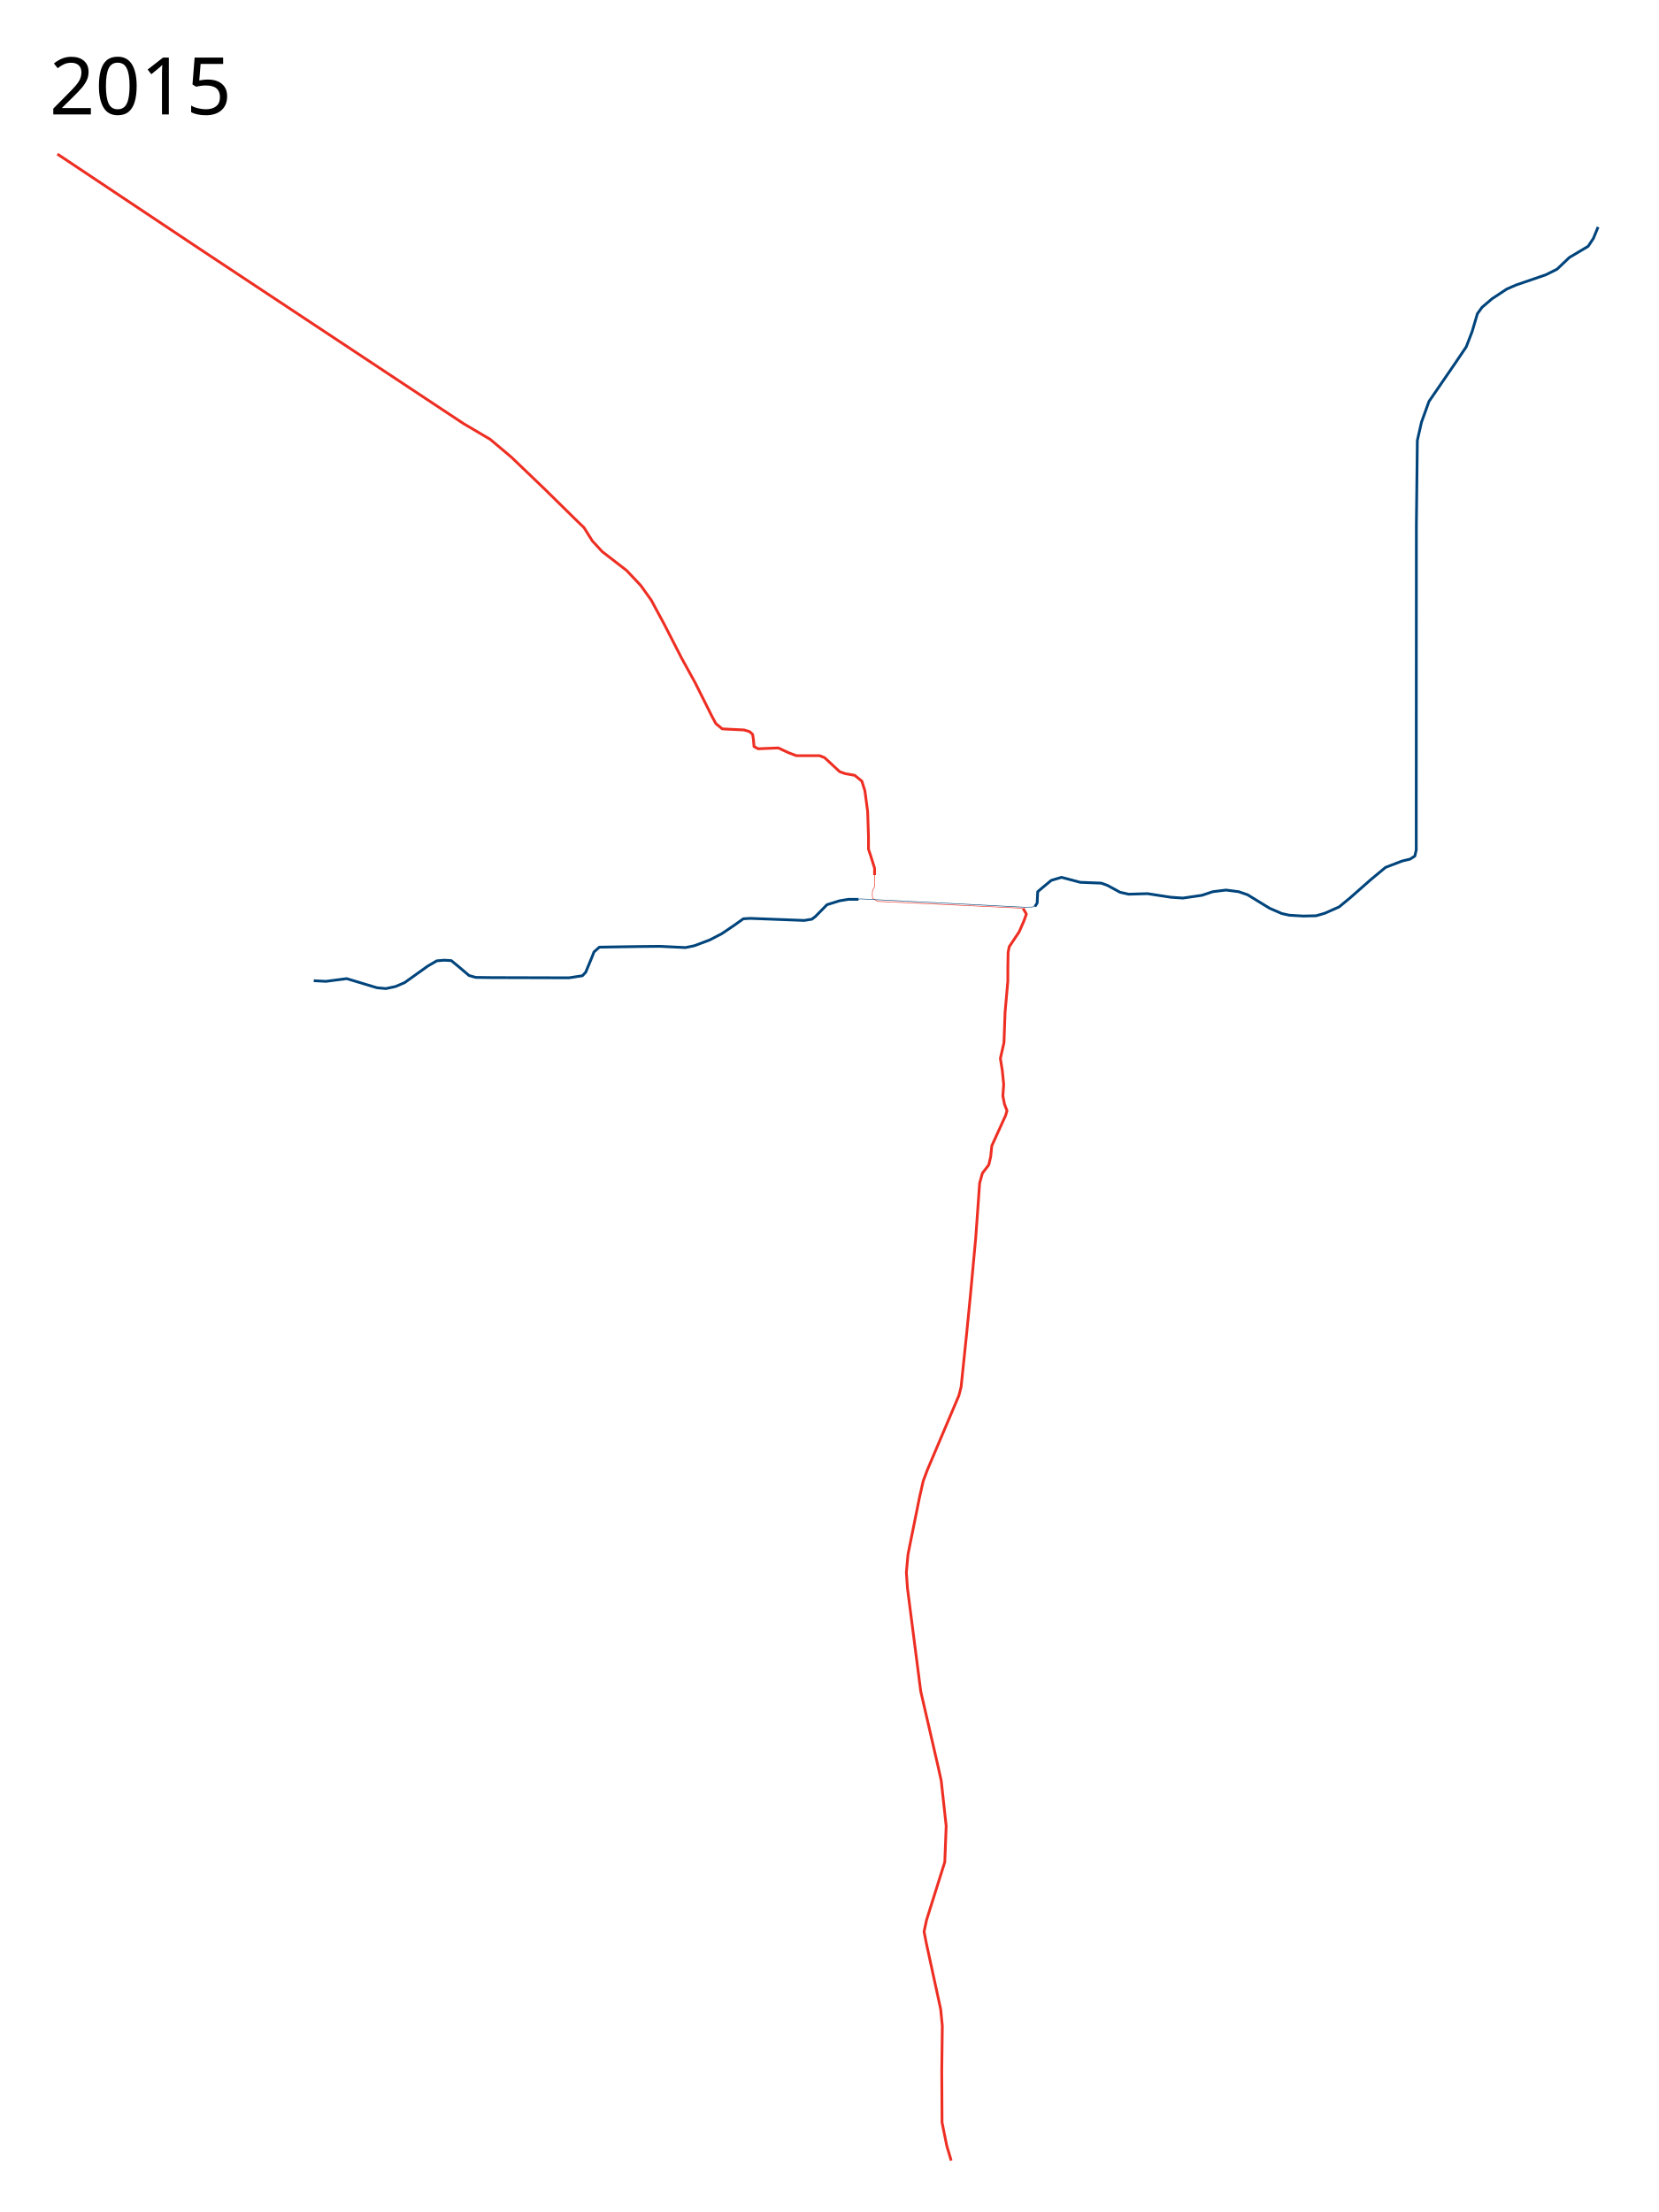
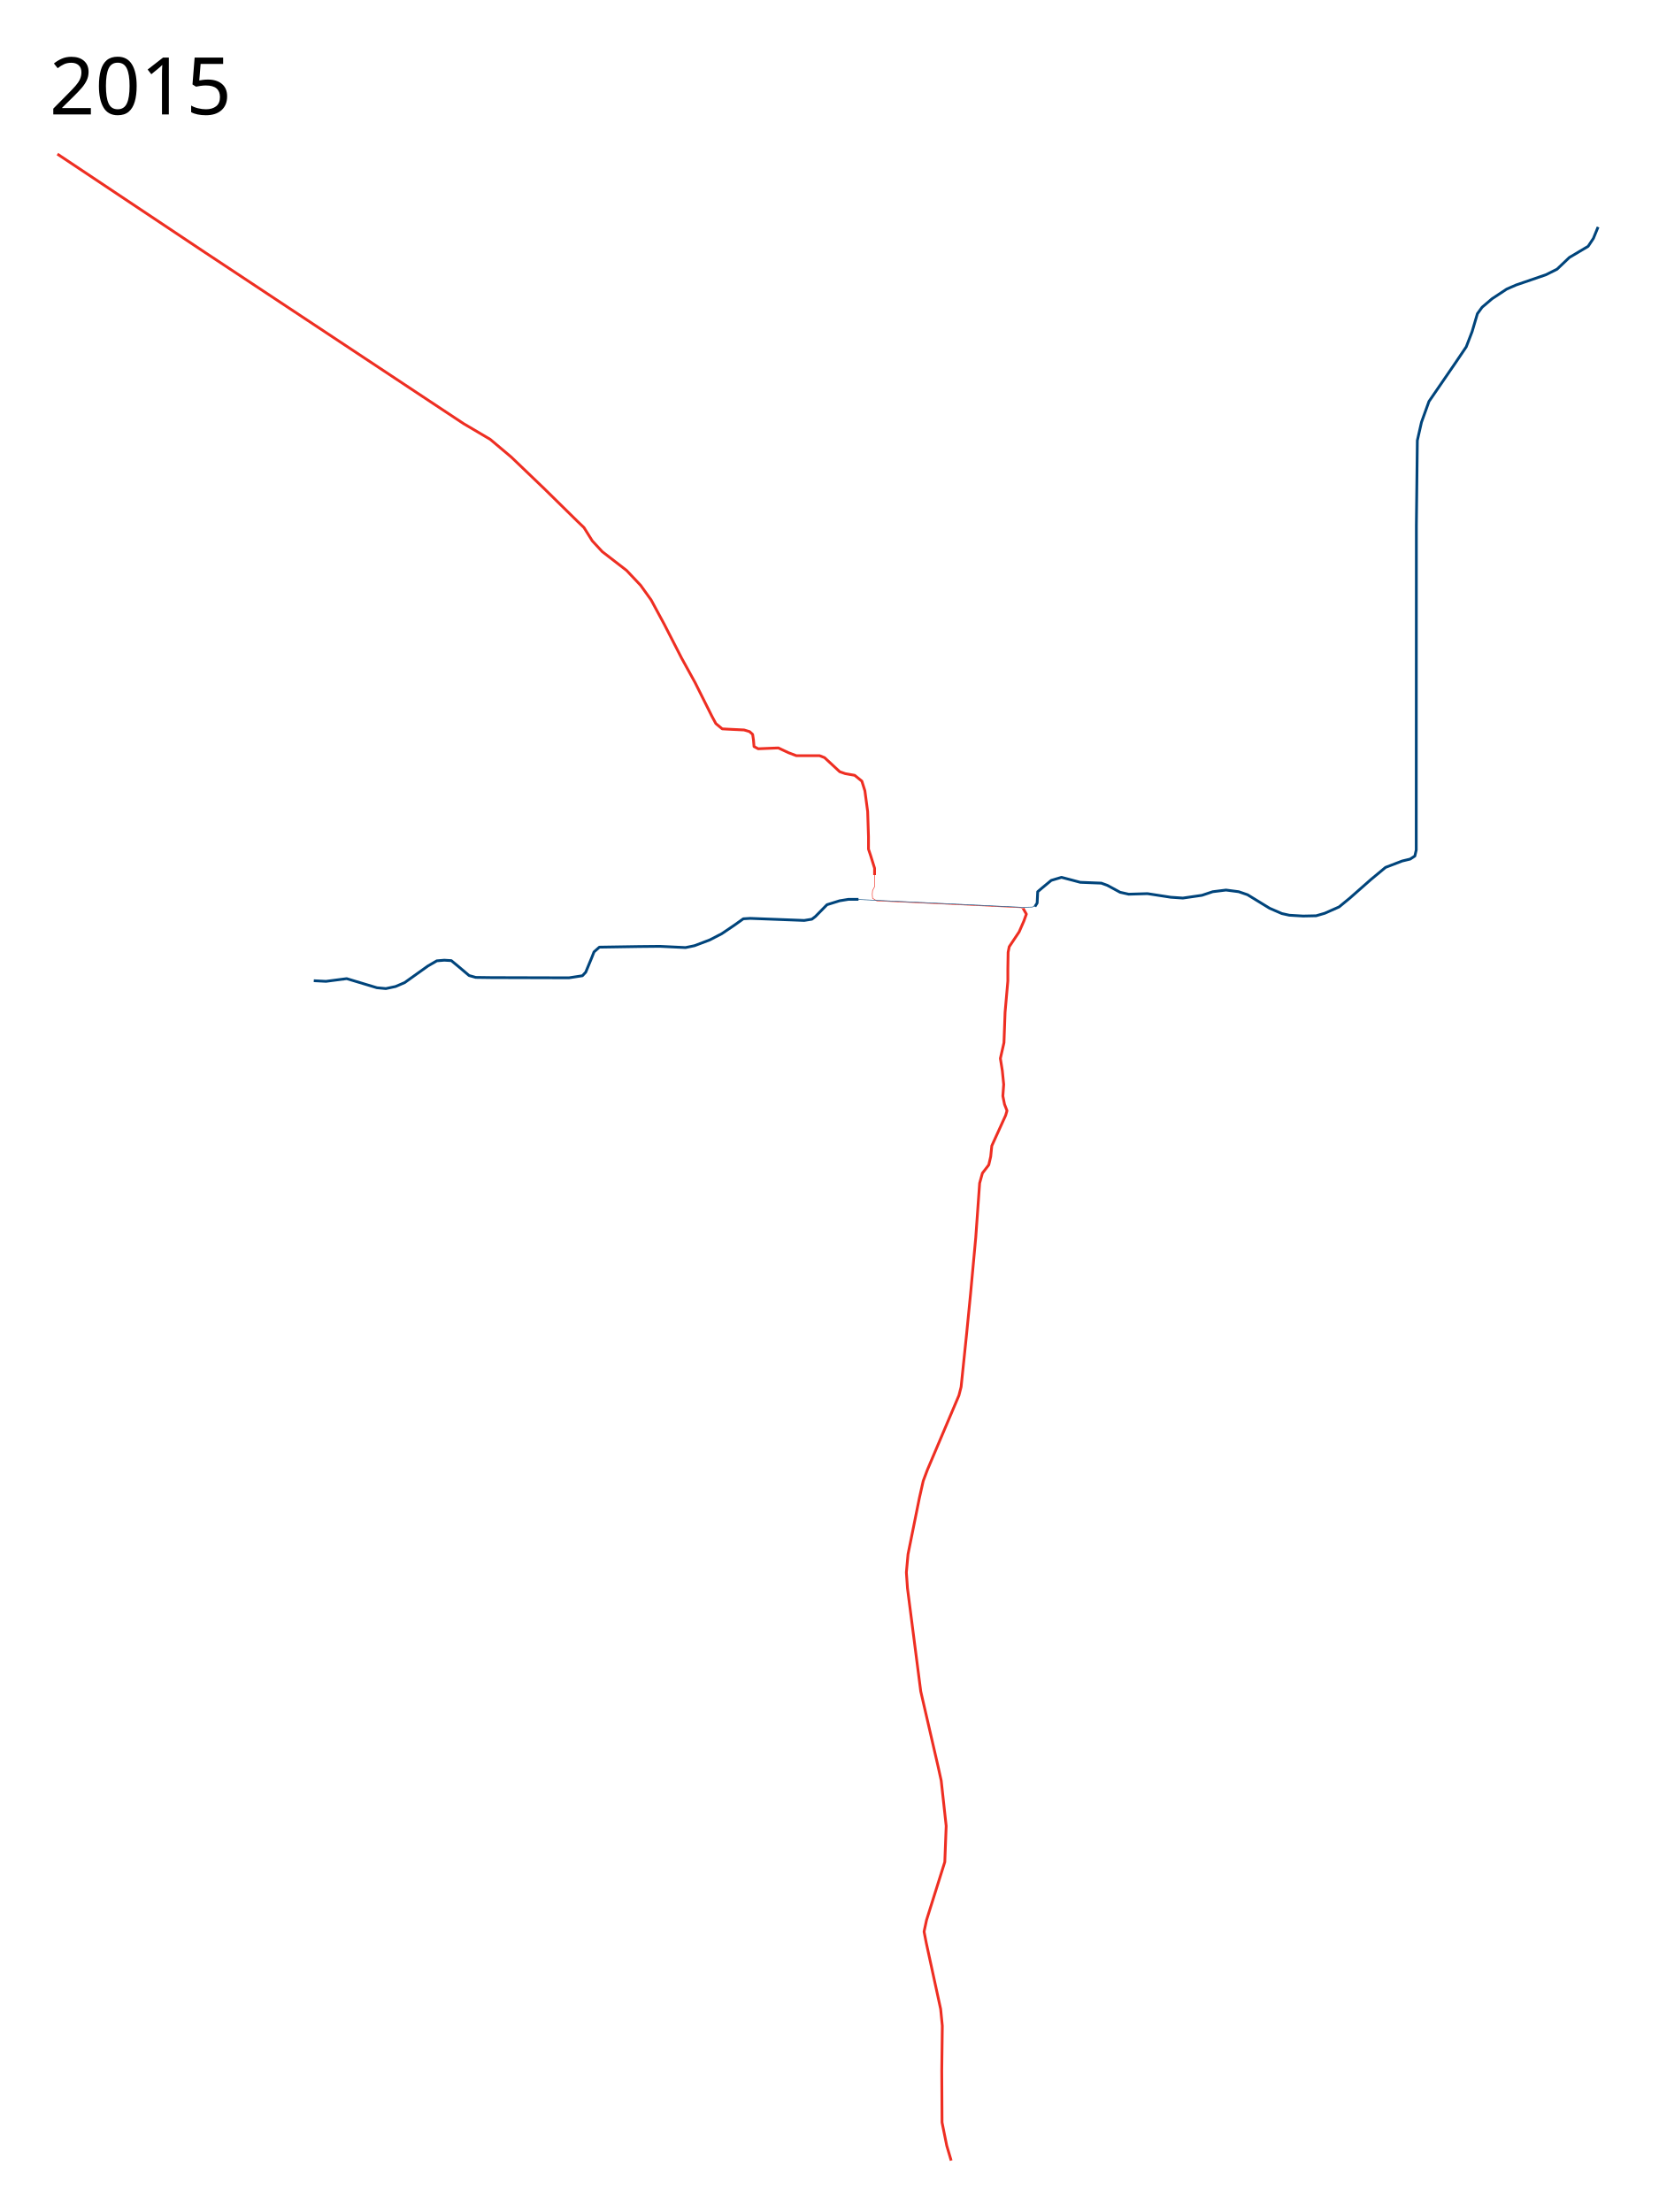
- <svg xmlns="http://www.w3.org/2000/svg" width="3000" height="4000" viewBox="0, 0, 3000, 4000">
+ <svg xmlns="http://www.w3.org/2000/svg" viewBox="0, 0, 3000, 4000" height="4000" width="3000">
  <path d="M1581.5 1582.407V1570l-7-22.5-4-12V1513l-1.5-45.5-5-37.5-5.5-17.5-13-10.5-17-3-10-3.5-27.5-25.5-9-3.5h-42l-14.5-5.5-18-8.5-36.5 1.5-7.5-4-1-12-1.5-10-5.5-5-10-3-31-1.5-8.5-.5-11.5-9.5-7-13-30.5-61-24.5-44.5-31-60.5-24-44.5-19-26.5-25.5-27-44-34-18-19.5-15-24-12-11.5-60-59-59.5-57-38-32-48.349-28.515-467.197-309.312-267.14-178.071M1850 1642.5l6 10.5-4.5 12.5-8.5 19.5-18 27-2 10-.5 30.5v21.5l-5 56.5-2 55-6.5 28.5 3.5 22 2.5 25-1.5 21 3 15 4.5 11.5-2.5 8.5-25 55-2 19.5-3.5 15-11.5 15-5 18-7 98-9.5 103-7 71-10 96.5-4 15.5-57 134.5-7.5 20-7 31-20.5 101.5-3 33 2 28.5 24 186.5 31.5 136.5 5.5 25 9 82-2.5 65-33 105-4.5 21 4 20.5 26 119.5 3 30.5-1 81 .5 93.5 8.5 42 8 27" fill="none" stroke="#ee2e22" stroke-width="5" stroke-linejoin="round" />
-   <path d="M1852.75 1645.25l-6.5-3L1586.5 1630l-8.648-5.75-.522-7.195.53-6.62 3.708-7.151v-23.835" fill="none" stroke="#ee2e22" />
-   <path d="M1872.5 1638l-5.75 2.25-14.25.25-295.75-15-9.205.749" fill="none" stroke="#00447b" />
-   <text style="line-height:125%;-inkscape-font-specification:Sans" y="206.961" x="89.453" font-weight="400" font-size="144" font-family="Sans" letter-spacing="0" word-spacing="0">
-     <tspan y="206.961" x="89.453">2015</tspan>
+   <path d="M1852.75 1645.25l-6.406-3.75-260.748-12.35-7.744-4.9-.522-7.195.53-6.62 3.708-7.151v-23.835" fill="none" stroke="#ee2e22" />
+   <path d="M1872.5 1638l-5.75 2.25-17.62.437-293.035-13.97-8.55-.469" fill="none" stroke="#00447b" />
+   <text x="89.453" y="206.961" style="line-height:125%;-inkscape-font-specification:Sans" font-weight="400" font-size="144" font-family="Sans" letter-spacing="0" word-spacing="0">
+     <tspan x="89.453" y="206.961">2015</tspan>
  </text>
-   <text style="line-height:125%;-inkscape-font-specification:Sans" y="3897.961" x="89.453" font-weight="400" font-size="144" font-family="Sans" letter-spacing="0" word-spacing="0" />
+   <text x="89.453" y="3897.961" style="line-height:125%;-inkscape-font-specification:Sans" font-weight="400" font-size="144" font-family="Sans" letter-spacing="0" word-spacing="0" />
  <path d="M567.408 1773.438l22.097 1.123 37.453-4.869 54.68 16.48 16.106 1.498 17.602-3.746 16.48-7.116 41.947-29.962 16.104-9.363 13.483-1.124 12.734.75 12.734 10.486 19.475 16.48 11.985 3.37 28.464.375 140.073.374 24.345-3.745 5.992-6.367 10.861-26.217 4.12-10.487 9.738-8.614 70.785-1.123 38.577-.375 46.441 2.247 16.105-3.37 27.715-10.487 21.722-11.236 23.22-15.73 15.731-11.236 12.36-.749 97.75 3.745 13.858-2.247 6.367-4.869 20.974-21.348 22.846-7.116 16.105-2.621h17.977M1871.5 1639.25l4-6.25 1-20.5 7-6 17.5-14.5 18.5-5.5 19 5 15 4 38 1.5 11 4 23 12.5 15.5 3.5 34-1 42 6.5 22 1.5 34.5-5 19.5-6.5 24-3 23 3 16 5.5 40 24.5 22 9.5 13.5 3 25 1.5 23.5-.5 15.5-4.5 26-11.5 19.5-16 38-33.5 26.5-22 30-11.5 14.5-3.5 8.5-5.5 2.5-11v-34.158l.25-553.114L2563 796.5l7.5-33L2584 726l48-70 19.483-28.881 10.593-27.543 9.534-32.31 8.475-11.652 18.008-15.36 26.483-17.479 16.95-7.415 54.025-18.538 20.127-10.064 22.246-21.186 33.898-20.127 9.534-14.3 8.474-20.658" fill="none" stroke="#00447b" stroke-width="5" stroke-linejoin="round" />
</svg>
